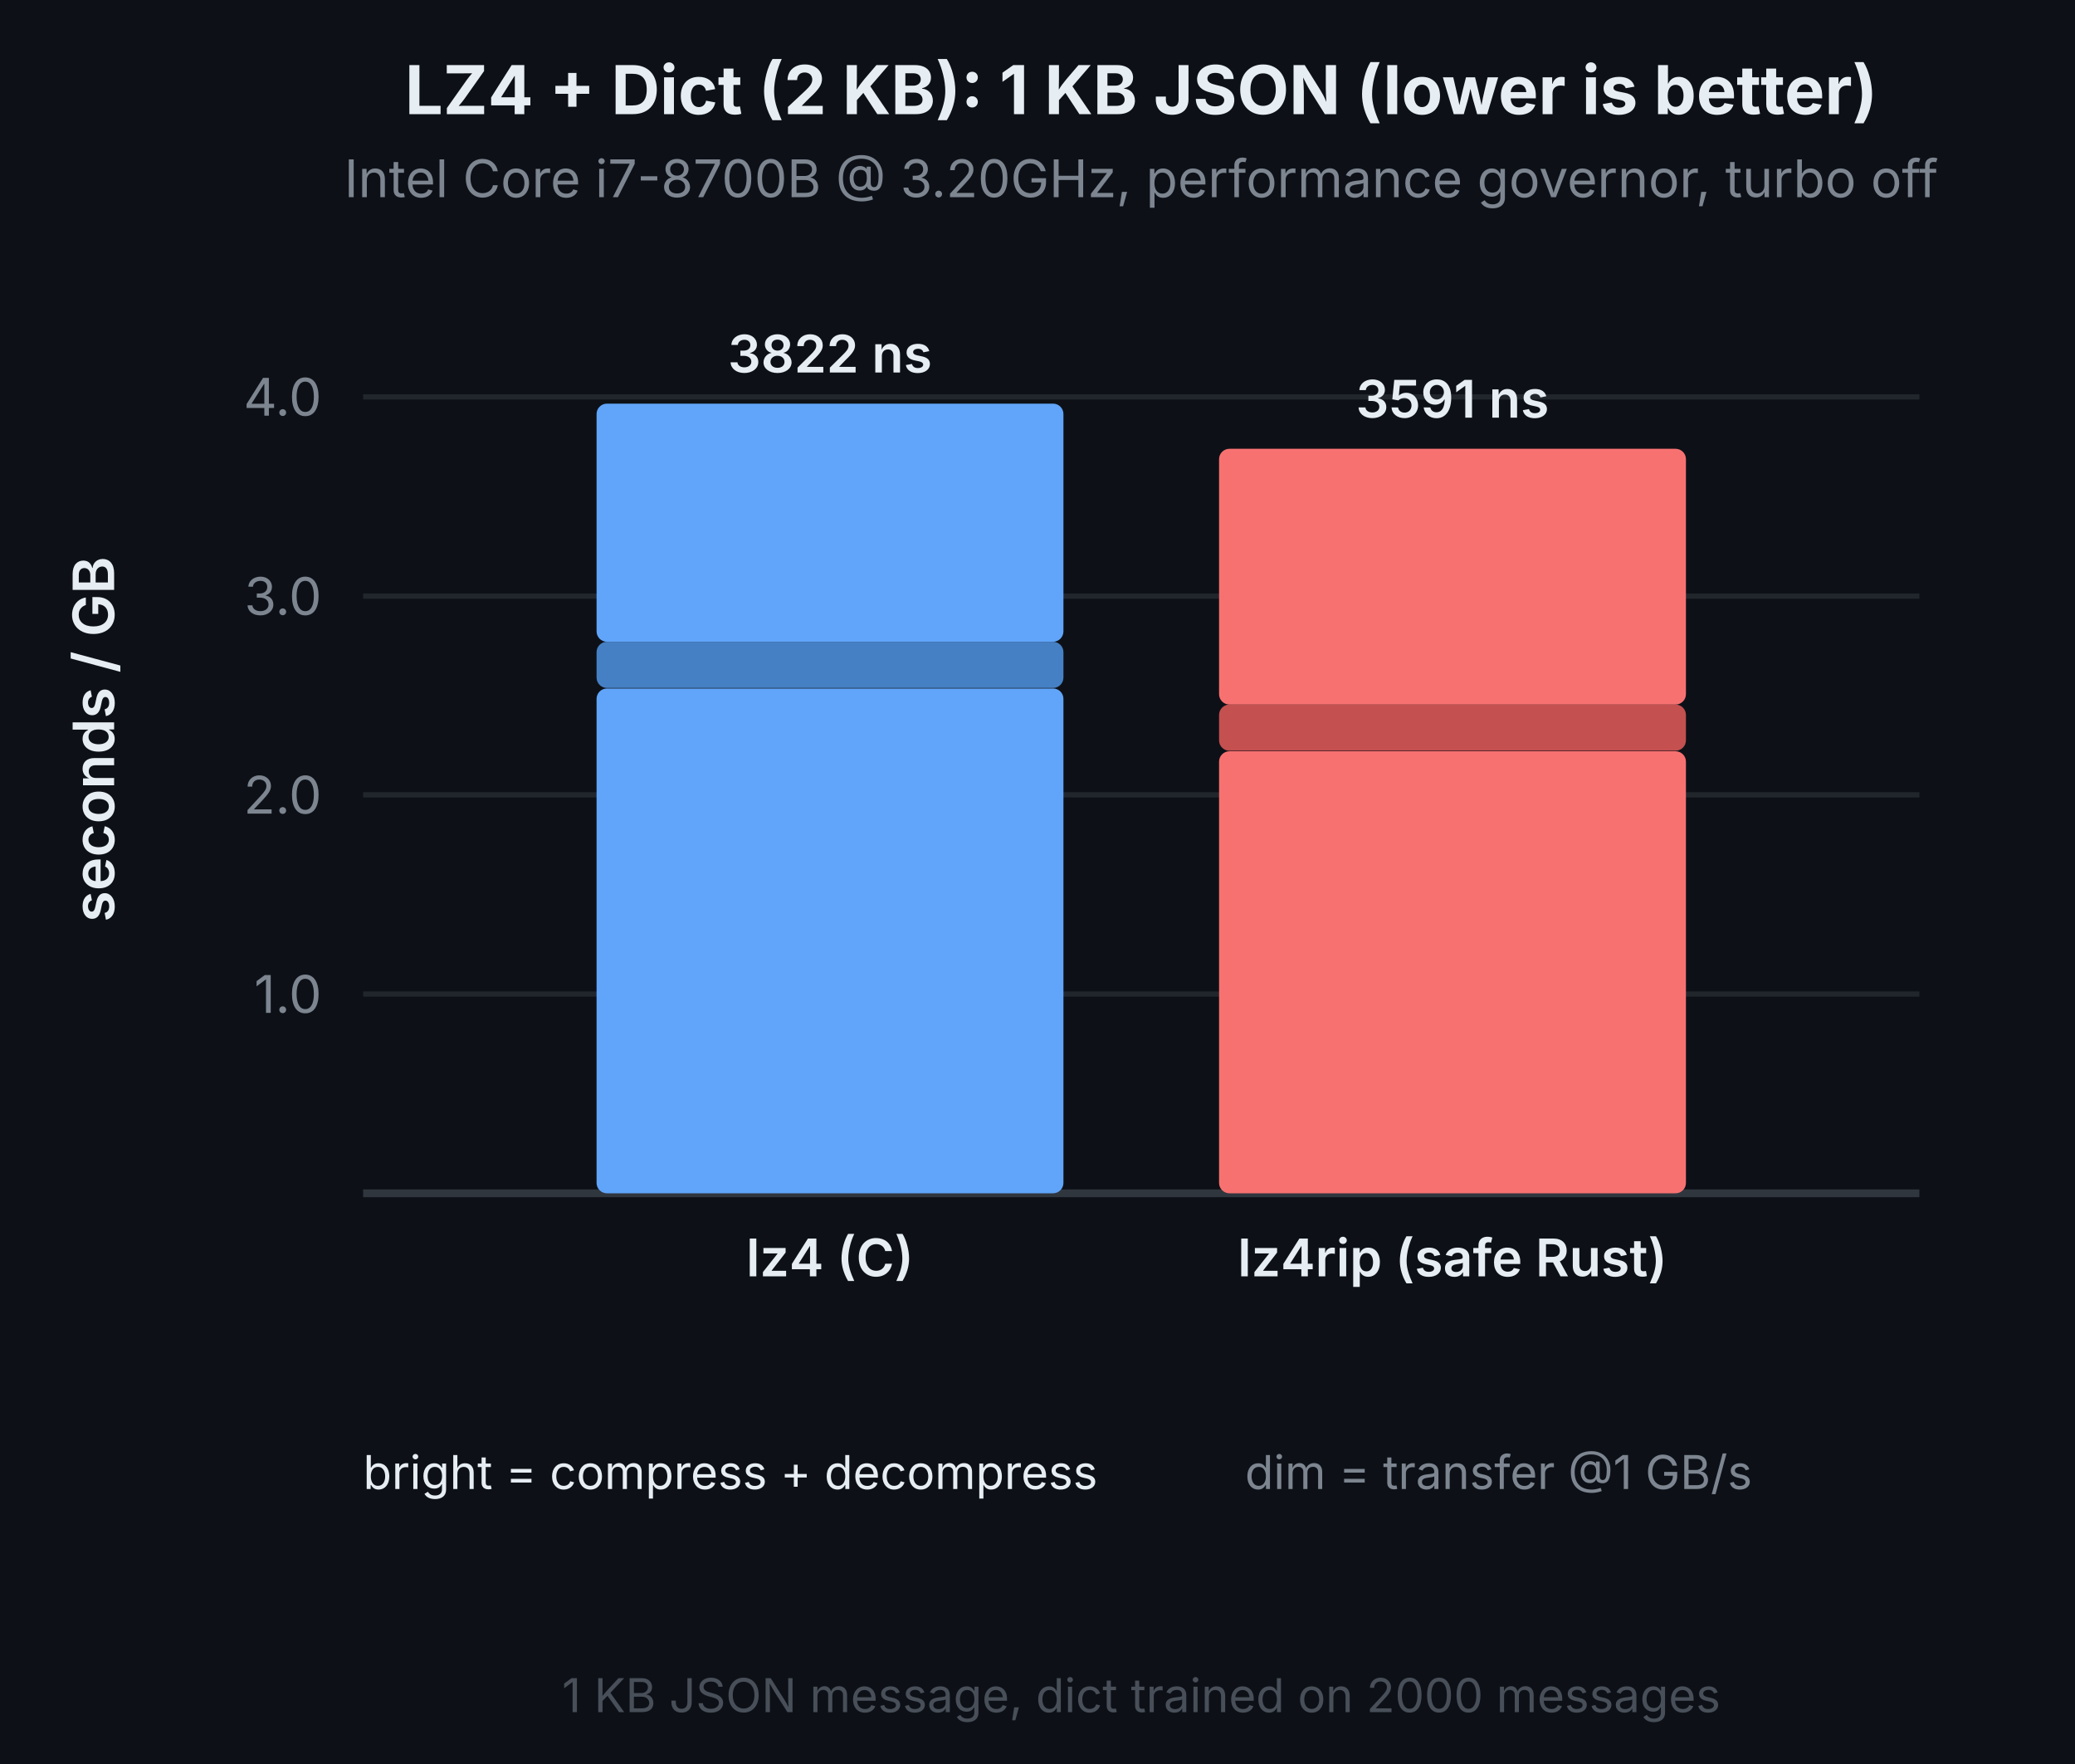
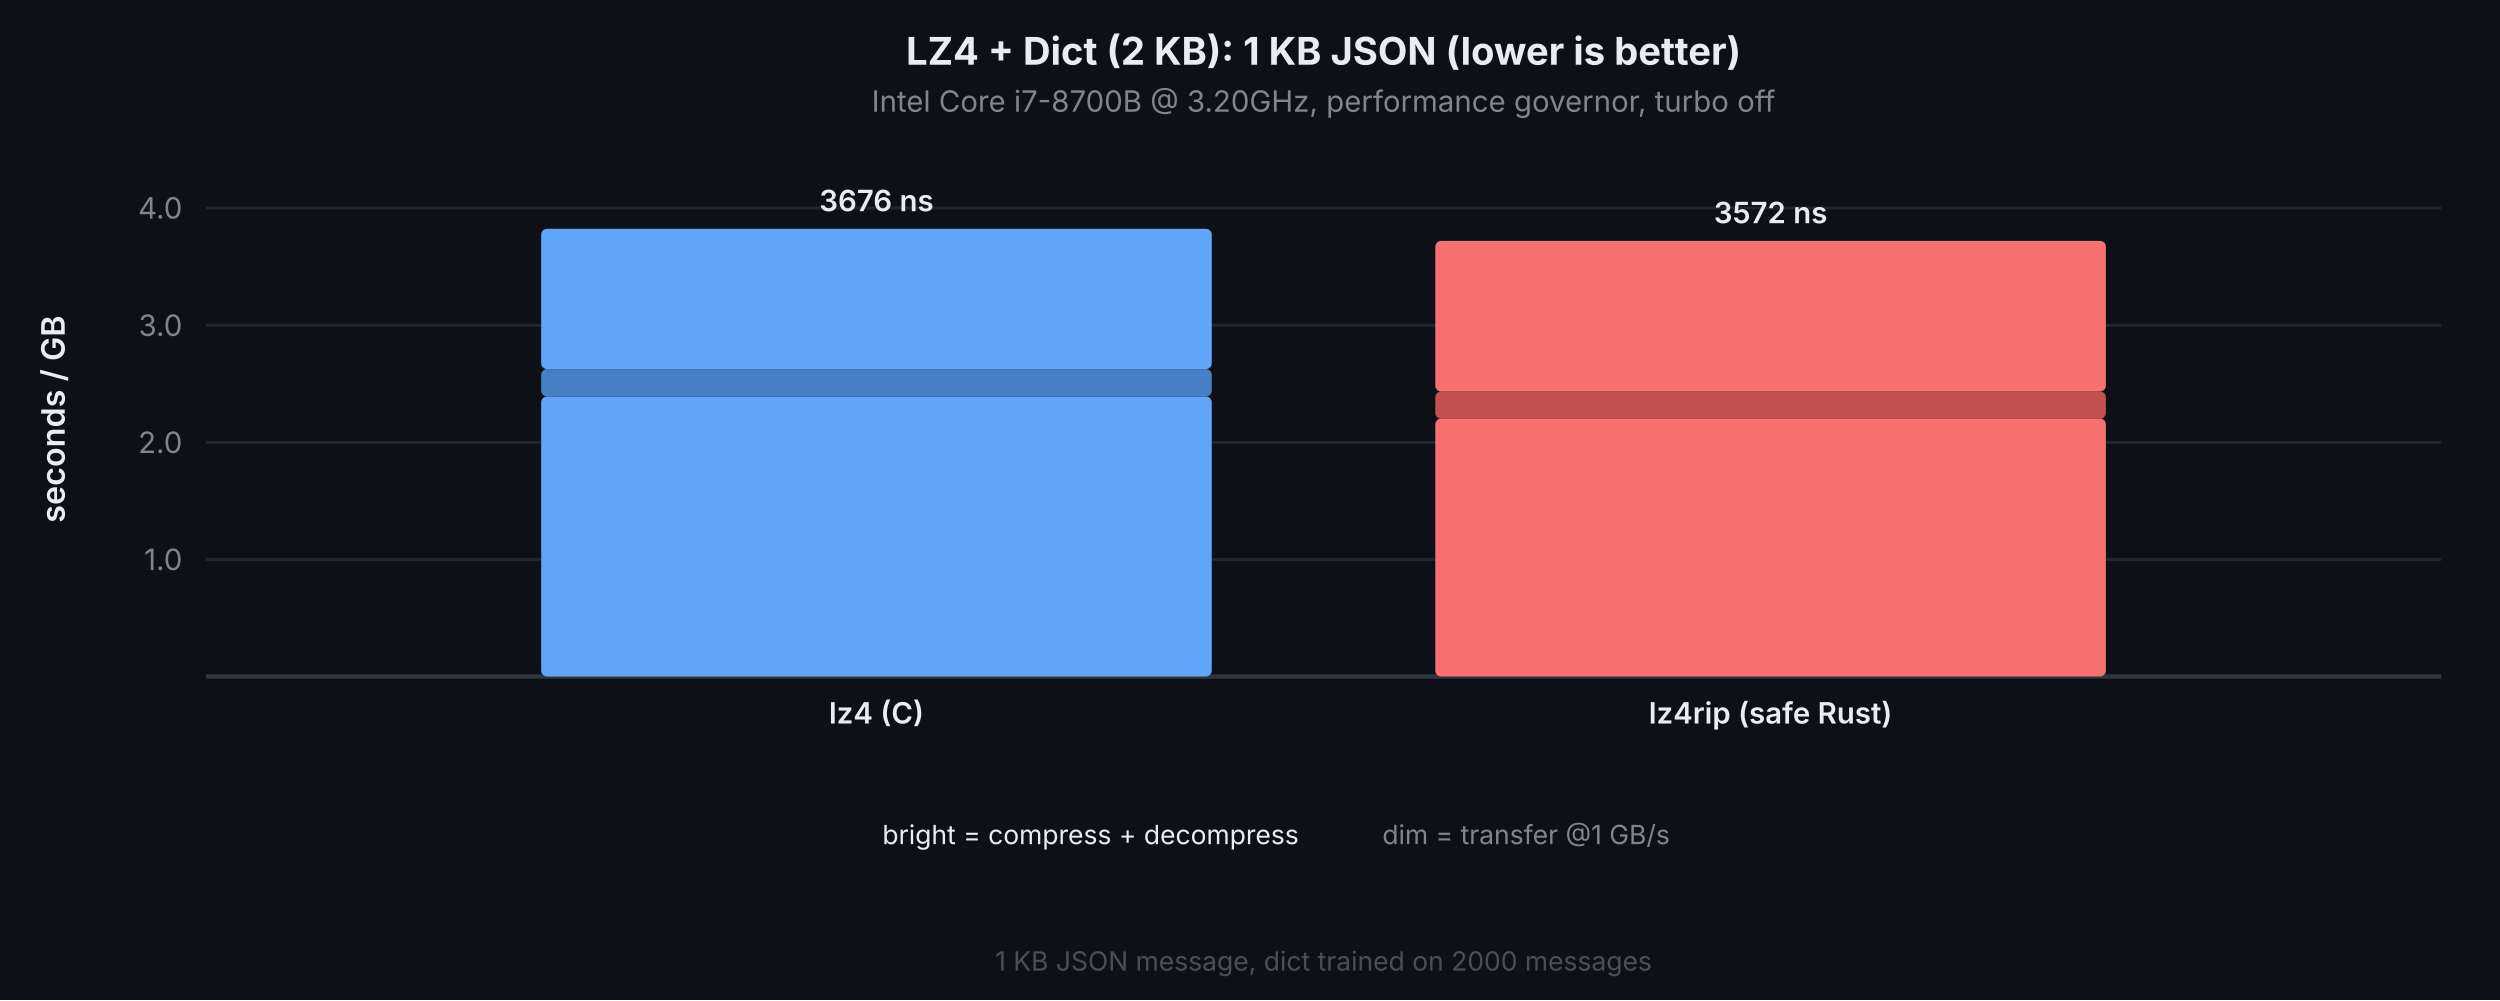
- <svg xmlns="http://www.w3.org/2000/svg" viewBox="0 0 400 340" font-family="system-ui, -apple-system, sans-serif">
-   <rect width="400" height="340" fill="#0d1117" />
-   <text x="220.0" y="22" text-anchor="middle" fill="#e6edf3" font-size="13" font-weight="700">LZ4 + Dict (2 KB): 1 KB JSON (lower is better)</text>
-   <text x="220.0" y="38" text-anchor="middle" fill="#7d8590" font-size="10">Intel Core i7-8700B @ 3.20GHz, performance governor, turbo off</text>
-   <line x1="70" y1="191.6" x2="370" y2="191.6" stroke="#21262d" stroke-width="1" />
-   <text x="62" y="191.6" text-anchor="end" dominant-baseline="middle" fill="#7d8590" font-size="10">1.0</text>
-   <line x1="70" y1="153.2" x2="370" y2="153.2" stroke="#21262d" stroke-width="1" />
-   <text x="62" y="153.2" text-anchor="end" dominant-baseline="middle" fill="#7d8590" font-size="10">2.0</text>
-   <line x1="70" y1="114.9" x2="370" y2="114.9" stroke="#21262d" stroke-width="1" />
-   <text x="62" y="114.9" text-anchor="end" dominant-baseline="middle" fill="#7d8590" font-size="10">3.0</text>
-   <line x1="70" y1="76.5" x2="370" y2="76.5" stroke="#21262d" stroke-width="1" />
-   <text x="62" y="76.5" text-anchor="end" dominant-baseline="middle" fill="#7d8590" font-size="10">4.0</text>
-   <line x1="70" y1="230" x2="370" y2="230" stroke="#30363d" stroke-width="1.5" />
+ <svg xmlns="http://www.w3.org/2000/svg" viewBox="0 0 850 340" font-family="system-ui, -apple-system, sans-serif">
+   <rect width="850" height="340" fill="#0d1117" />
+   <text x="450.0" y="22" text-anchor="middle" fill="#e6edf3" font-size="13" font-weight="700">LZ4 + Dict (2 KB): 1 KB JSON (lower is better)</text>
+   <text x="450.0" y="38" text-anchor="middle" fill="#7d8590" font-size="10">Intel Core i7-8700B @ 3.20GHz, performance governor, turbo off</text>
+   <line x1="70" y1="190.2" x2="830" y2="190.2" stroke="#21262d" stroke-width="1" />
+   <text x="62" y="190.2" text-anchor="end" dominant-baseline="middle" fill="#7d8590" font-size="10">1.0</text>
+   <line x1="70" y1="150.4" x2="830" y2="150.4" stroke="#21262d" stroke-width="1" />
+   <text x="62" y="150.4" text-anchor="end" dominant-baseline="middle" fill="#7d8590" font-size="10">2.0</text>
+   <line x1="70" y1="110.6" x2="830" y2="110.6" stroke="#21262d" stroke-width="1" />
+   <text x="62" y="110.6" text-anchor="end" dominant-baseline="middle" fill="#7d8590" font-size="10">3.0</text>
+   <line x1="70" y1="70.7" x2="830" y2="70.7" stroke="#21262d" stroke-width="1" />
+   <text x="62" y="70.7" text-anchor="end" dominant-baseline="middle" fill="#7d8590" font-size="10">4.0</text>
+   <line x1="70" y1="230" x2="830" y2="230" stroke="#30363d" stroke-width="1.5" />
  <text x="22" y="142.5" text-anchor="middle" fill="#e6edf3" font-size="11" font-weight="600" transform="rotate(-90,22,142.5)">seconds / GB</text>
-   <rect x="115.0" y="132.7" width="90.0" height="97.3" fill="#60a5fa" rx="2" />
-   <rect x="115.0" y="123.7" width="90.0" height="8.9" fill="#4680c4" rx="2" />
-   <rect x="115.0" y="77.8" width="90.0" height="45.9" fill="#60a5fa" rx="2" />
-   <text x="160.0" y="71.8" text-anchor="middle" fill="#e6edf3" font-size="10" font-weight="600">3822 ns</text>
-   <rect x="235.0" y="144.8" width="90.0" height="85.2" fill="#f87171" rx="2" />
-   <rect x="235.0" y="135.8" width="90.0" height="8.9" fill="#c45050" rx="2" />
-   <rect x="235.0" y="86.5" width="90.0" height="49.3" fill="#f87171" rx="2" />
-   <text x="280.0" y="80.5" text-anchor="middle" fill="#e6edf3" font-size="10" font-weight="600">3591 ns</text>
-   <text x="160.0" y="246" text-anchor="middle" fill="#e6edf3" font-size="10" font-weight="600">lz4 (C)</text>
-   <text x="280.0" y="246" text-anchor="middle" fill="#e6edf3" font-size="10" font-weight="600">lz4rip (safe Rust)</text>
-   <text x="70" y="287" fill="#e6edf3" font-size="9">bright = compress + decompress</text>
-   <text x="240" y="287" fill="#7d8590" font-size="9">dim = transfer @1 GB/s</text>
-   <text x="220.0" y="330" text-anchor="middle" fill="#484f58" font-size="9">1 KB JSON message, dict trained on 2000 messages</text>
+   <rect x="184.0" y="134.8" width="228.0" height="95.2" fill="#60a5fa" rx="2" />
+   <rect x="184.0" y="125.5" width="228.0" height="9.3" fill="#4680c4" rx="2" />
+   <rect x="184.0" y="77.8" width="228.0" height="47.7" fill="#60a5fa" rx="2" />
+   <text x="298.0" y="71.8" text-anchor="middle" fill="#e6edf3" font-size="10" font-weight="600">3676 ns</text>
+   <rect x="488.0" y="142.3" width="228.0" height="87.7" fill="#f87171" rx="2" />
+   <rect x="488.0" y="133.1" width="228.0" height="9.3" fill="#c45050" rx="2" />
+   <rect x="488.0" y="81.9" width="228.0" height="51.2" fill="#f87171" rx="2" />
+   <text x="602.0" y="75.9" text-anchor="middle" fill="#e6edf3" font-size="10" font-weight="600">3572 ns</text>
+   <text x="298.0" y="246" text-anchor="middle" fill="#e6edf3" font-size="10" font-weight="600">lz4 (C)</text>
+   <text x="602.0" y="246" text-anchor="middle" fill="#e6edf3" font-size="10" font-weight="600">lz4rip (safe Rust)</text>
+   <text x="300" y="287" fill="#e6edf3" font-size="9">bright = compress + decompress</text>
+   <text x="470" y="287" fill="#7d8590" font-size="9">dim = transfer @1 GB/s</text>
+   <text x="450.0" y="330" text-anchor="middle" fill="#484f58" font-size="9">1 KB JSON message, dict trained on 2000 messages</text>
</svg>
